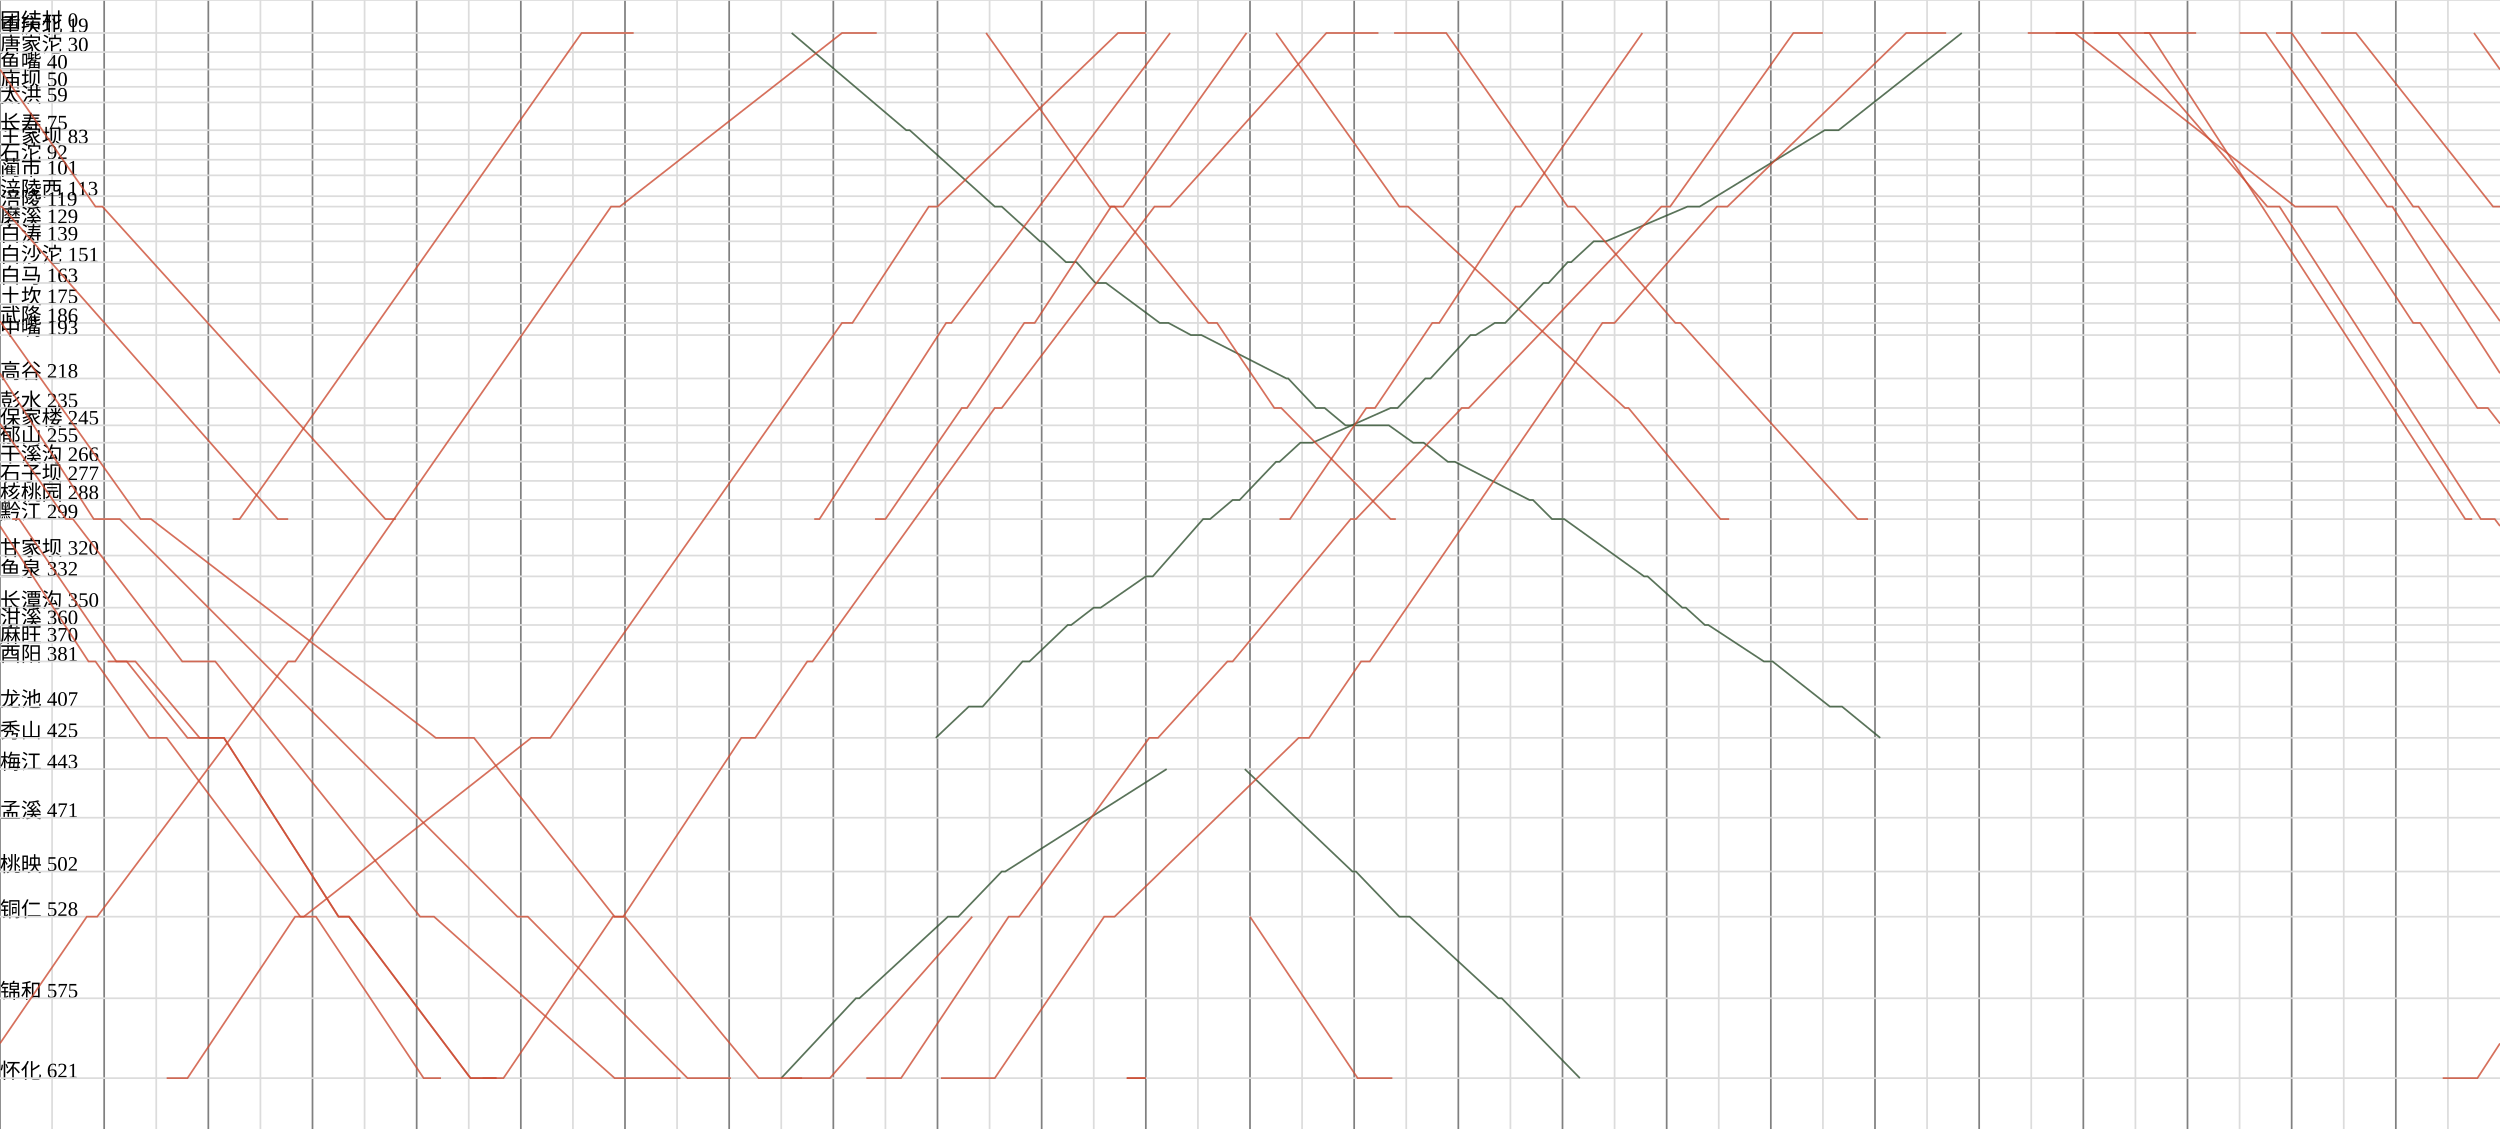
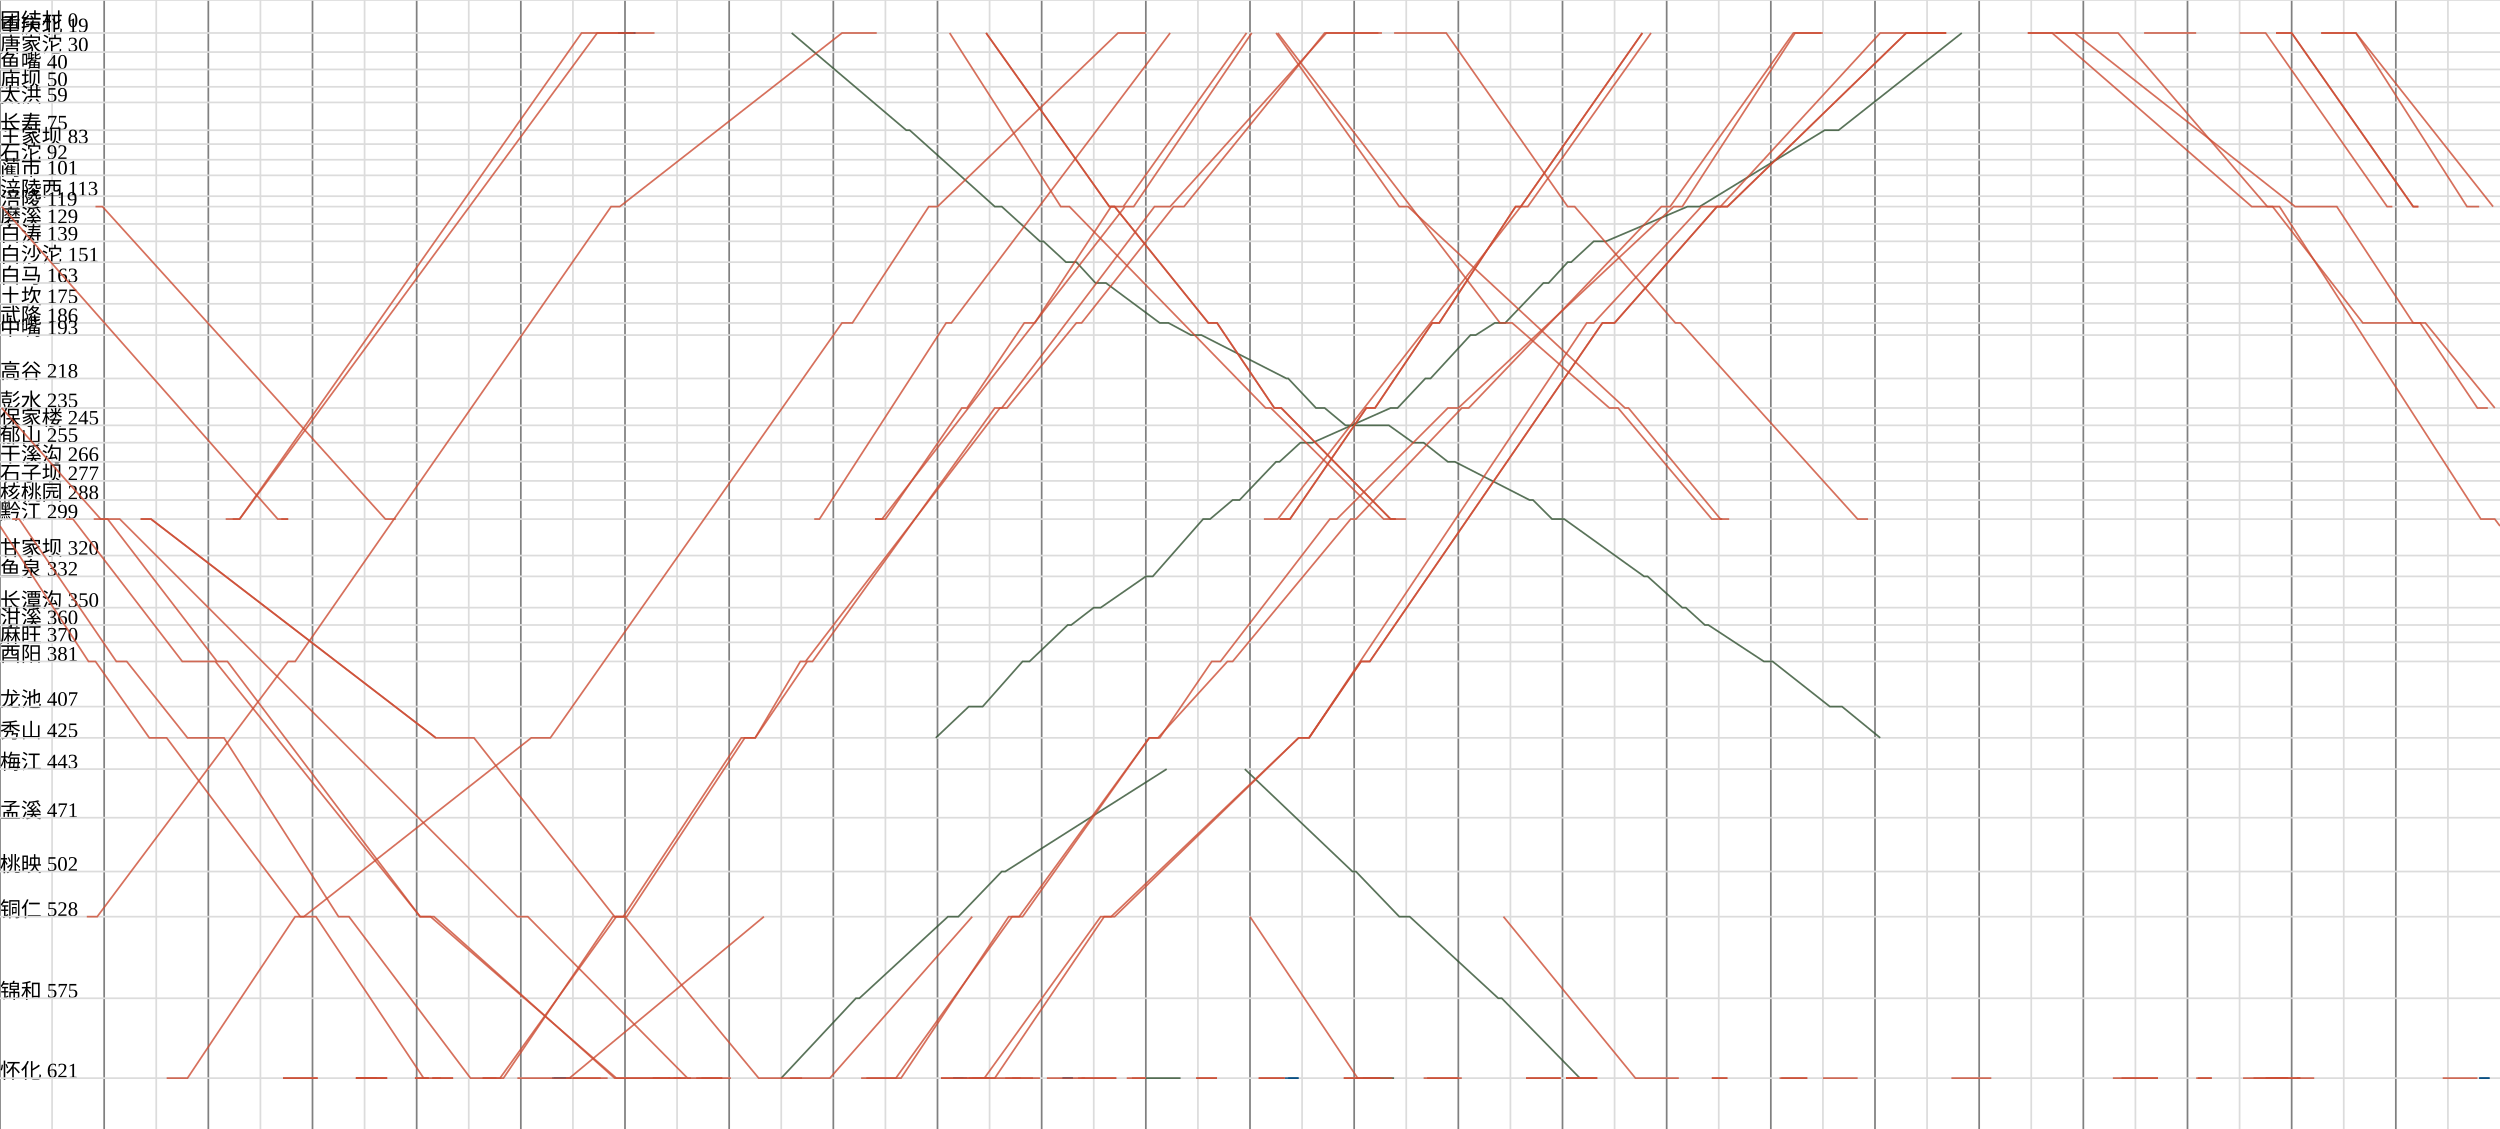
<svg xmlns="http://www.w3.org/2000/svg" width="1440" height="650" version="1.1">
  <style>
line,polyline {
  stroke-width:1
}
line.hour {
  stroke:rgb(128,128,128);
}
line.halfhour, line.station {
  stroke:rgb(220,220,220);
}
polyline {
  fill:none;opacity:0.8;
}
.polylineG {
  stroke:#3d668f;
}
.polylineD {
  stroke:#a80022;
}
.polylineC {
  stroke:#bf9540;
}
.polylineZ {
  stroke:#004a80;
}
.polylineT {
  stroke:#123da1;
}
.polylineK {
  stroke:#cc4c33;
}
.polyline1,
.polyline2,
.polyline3,
.polyline4,
.polyline5,
.polyline6,
.polyline7,
.polyline8,
.polyline9 {
  stroke: #305030
}
.temp{
  stroke-dasharray:10 2
}
.peak{
  stroke-dasharray:9 1 1 1
}
</style>
  <line class="hour" x1="0" y1="0" x2="0" y2="3000" />
  <line class="halfhour" x1="30" y1="0" x2="30" y2="3000" />
  <line class="hour" x1="60" y1="0" x2="60" y2="3000" />
  <line class="halfhour" x1="90" y1="0" x2="90" y2="3000" />
  <line class="hour" x1="120" y1="0" x2="120" y2="3000" />
  <line class="halfhour" x1="150" y1="0" x2="150" y2="3000" />
  <line class="hour" x1="180" y1="0" x2="180" y2="3000" />
  <line class="halfhour" x1="210" y1="0" x2="210" y2="3000" />
  <line class="hour" x1="240" y1="0" x2="240" y2="3000" />
  <line class="halfhour" x1="270" y1="0" x2="270" y2="3000" />
  <line class="hour" x1="300" y1="0" x2="300" y2="3000" />
  <line class="halfhour" x1="330" y1="0" x2="330" y2="3000" />
  <line class="hour" x1="360" y1="0" x2="360" y2="3000" />
  <line class="halfhour" x1="390" y1="0" x2="390" y2="3000" />
  <line class="hour" x1="420" y1="0" x2="420" y2="3000" />
  <line class="halfhour" x1="450" y1="0" x2="450" y2="3000" />
  <line class="hour" x1="480" y1="0" x2="480" y2="3000" />
  <line class="halfhour" x1="510" y1="0" x2="510" y2="3000" />
  <line class="hour" x1="540" y1="0" x2="540" y2="3000" />
  <line class="halfhour" x1="570" y1="0" x2="570" y2="3000" />
  <line class="hour" x1="600" y1="0" x2="600" y2="3000" />
  <line class="halfhour" x1="630" y1="0" x2="630" y2="3000" />
  <line class="hour" x1="660" y1="0" x2="660" y2="3000" />
  <line class="halfhour" x1="690" y1="0" x2="690" y2="3000" />
  <line class="hour" x1="720" y1="0" x2="720" y2="3000" />
  <line class="halfhour" x1="750" y1="0" x2="750" y2="3000" />
  <line class="hour" x1="780" y1="0" x2="780" y2="3000" />
  <line class="halfhour" x1="810" y1="0" x2="810" y2="3000" />
  <line class="hour" x1="840" y1="0" x2="840" y2="3000" />
  <line class="halfhour" x1="870" y1="0" x2="870" y2="3000" />
  <line class="hour" x1="900" y1="0" x2="900" y2="3000" />
  <line class="halfhour" x1="930" y1="0" x2="930" y2="3000" />
  <line class="hour" x1="960" y1="0" x2="960" y2="3000" />
  <line class="halfhour" x1="990" y1="0" x2="990" y2="3000" />
  <line class="hour" x1="1020" y1="0" x2="1020" y2="3000" />
  <line class="halfhour" x1="1050" y1="0" x2="1050" y2="3000" />
  <line class="hour" x1="1080" y1="0" x2="1080" y2="3000" />
  <line class="halfhour" x1="1110" y1="0" x2="1110" y2="3000" />
  <line class="hour" x1="1140" y1="0" x2="1140" y2="3000" />
  <line class="halfhour" x1="1170" y1="0" x2="1170" y2="3000" />
  <line class="hour" x1="1200" y1="0" x2="1200" y2="3000" />
  <line class="halfhour" x1="1230" y1="0" x2="1230" y2="3000" />
  <line class="hour" x1="1260" y1="0" x2="1260" y2="3000" />
  <line class="halfhour" x1="1290" y1="0" x2="1290" y2="3000" />
  <line class="hour" x1="1320" y1="0" x2="1320" y2="3000" />
  <line class="halfhour" x1="1350" y1="0" x2="1350" y2="3000" />
  <line class="hour" x1="1380" y1="0" x2="1380" y2="3000" />
  <line class="halfhour" x1="1410" y1="0" x2="1410" y2="3000" />
  <text x="0" y="16">团结村 0</text>
  <line class="station" x1="0" y1="0" x2="1440" y2="0" />
  <text x="0" y="19">重庆北 19</text>
  <line class="station" x1="0" y1="19" x2="1440" y2="19" />
  <text x="0" y="30">唐家沱 30</text>
  <line class="station" x1="0" y1="30" x2="1440" y2="30" />
  <text x="0" y="40">鱼嘴 40</text>
  <line class="station" x1="0" y1="40" x2="1440" y2="40" />
  <text x="0" y="50">庙坝 50</text>
  <line class="station" x1="0" y1="50" x2="1440" y2="50" />
  <text x="0" y="59">太洪 59</text>
  <line class="station" x1="0" y1="59" x2="1440" y2="59" />
  <text x="0" y="75">长寿 75</text>
  <line class="station" x1="0" y1="75" x2="1440" y2="75" />
  <text x="0" y="83">王家坝 83</text>
  <line class="station" x1="0" y1="83" x2="1440" y2="83" />
  <text x="0" y="92">石沱 92</text>
  <line class="station" x1="0" y1="92" x2="1440" y2="92" />
  <text x="0" y="101">蔺市 101</text>
  <line class="station" x1="0" y1="101" x2="1440" y2="101" />
  <text x="0" y="113">涪陵西 113</text>
  <line class="station" x1="0" y1="113" x2="1440" y2="113" />
  <text x="0" y="119">涪陵 119</text>
  <line class="station" x1="0" y1="119" x2="1440" y2="119" />
  <text x="0" y="129">磨溪 129</text>
  <line class="station" x1="0" y1="129" x2="1440" y2="129" />
  <text x="0" y="139">白涛 139</text>
  <line class="station" x1="0" y1="139" x2="1440" y2="139" />
  <text x="0" y="151">白沙沱 151</text>
  <line class="station" x1="0" y1="151" x2="1440" y2="151" />
  <text x="0" y="163">白马 163</text>
  <line class="station" x1="0" y1="163" x2="1440" y2="163" />
  <text x="0" y="175">土坎 175</text>
  <line class="station" x1="0" y1="175" x2="1440" y2="175" />
  <text x="0" y="186">武隆 186</text>
  <line class="station" x1="0" y1="186" x2="1440" y2="186" />
  <text x="0" y="193">中嘴 193</text>
  <line class="station" x1="0" y1="193" x2="1440" y2="193" />
  <text x="0" y="218">高谷 218</text>
  <line class="station" x1="0" y1="218" x2="1440" y2="218" />
  <text x="0" y="235">彭水 235</text>
  <line class="station" x1="0" y1="235" x2="1440" y2="235" />
  <text x="0" y="245">保家楼 245</text>
  <line class="station" x1="0" y1="245" x2="1440" y2="245" />
  <text x="0" y="255">郁山 255</text>
  <line class="station" x1="0" y1="255" x2="1440" y2="255" />
  <text x="0" y="266">干溪沟 266</text>
  <line class="station" x1="0" y1="266" x2="1440" y2="266" />
  <text x="0" y="277">石子坝 277</text>
  <line class="station" x1="0" y1="277" x2="1440" y2="277" />
  <text x="0" y="288">核桃园 288</text>
  <line class="station" x1="0" y1="288" x2="1440" y2="288" />
  <text x="0" y="299">黔江 299</text>
  <line class="station" x1="0" y1="299" x2="1440" y2="299" />
  <text x="0" y="320">甘家坝 320</text>
  <line class="station" x1="0" y1="320" x2="1440" y2="320" />
  <text x="0" y="332">鱼泉 332</text>
  <line class="station" x1="0" y1="332" x2="1440" y2="332" />
  <text x="0" y="350">长潭沟 350</text>
  <line class="station" x1="0" y1="350" x2="1440" y2="350" />
  <text x="0" y="360">泔溪 360</text>
  <line class="station" x1="0" y1="360" x2="1440" y2="360" />
  <text x="0" y="370">麻旺 370</text>
  <line class="station" x1="0" y1="370" x2="1440" y2="370" />
  <text x="0" y="381">酉阳 381</text>
  <line class="station" x1="0" y1="381" x2="1440" y2="381" />
  <text x="0" y="407">龙池 407</text>
  <line class="station" x1="0" y1="407" x2="1440" y2="407" />
  <text x="0" y="425">秀山 425</text>
  <line class="station" x1="0" y1="425" x2="1440" y2="425" />
  <text x="0" y="443">梅江 443</text>
  <line class="station" x1="0" y1="443" x2="1440" y2="443" />
  <text x="0" y="471">孟溪 471</text>
  <line class="station" x1="0" y1="471" x2="1440" y2="471" />
  <text x="0" y="502">桃映 502</text>
  <line class="station" x1="0" y1="502" x2="1440" y2="502" />
  <text x="0" y="528">铜仁 528</text>
  <line class="station" x1="0" y1="528" x2="1440" y2="528" />
  <text x="0" y="575">锦和 575</text>
  <line class="station" x1="0" y1="575" x2="1440" y2="575" />
  <text x="0" y="621">怀化 621</text>
  <line class="station" x1="0" y1="621" x2="1440" y2="621" />
-   <polyline name="_5609" class="polyline5" points="456,19 522,75 524,75 573,119 577,119 599,139 601,139 614,151 620,151 631,163 637,163 668,186 673,186 686,193 692,193 741,218 742,218 758,235 763,235 775,245 800,245 814,255 820,255 834,266 838,266 881,288 883,288 894,299 901,299 947,332 949,332 969,350 971,350 982,360 984,360 1016,381 1021,381 1054,407 1061,407 1083,425 " />
-   <polyline name="_5610" class="polyline5" points="539,425 558,407 566,407 589,381 593,381 615,360 617,360 630,350 634,350 660,332 664,332 693,299 697,299 710,288 714,288 735,266 737,266 749,255 756,255 801,235 805,235 821,218 824,218 847,193 850,193 861,186 867,186 889,163 892,163 903,151 905,151 918,139 925,139 972,119 979,119 1051,75 1059,75 1130,19 " />
+   <polyline name="!200710_5609" class="polyline5" points="456,19 522,75 524,75 573,119 577,119 599,139 601,139 614,151 620,151 631,163 637,163 668,186 673,186 686,193 692,193 741,218 742,218 758,235 763,235 775,245 800,245 814,255 820,255 834,266 838,266 881,288 883,288 894,299 901,299 947,332 949,332 969,350 971,350 982,360 984,360 1016,381 1021,381 1054,407 1061,407 1083,425 " />
+   <polyline name="!200710_5610" class="polyline5" points="539,425 558,407 566,407 589,381 593,381 615,360 617,360 630,350 634,350 660,332 664,332 693,299 697,299 710,288 714,288 735,266 737,266 749,255 756,255 801,235 805,235 821,218 824,218 847,193 850,193 861,186 867,186 889,163 892,163 903,151 905,151 918,139 925,139 972,119 979,119 1051,75 1059,75 1130,19 " />
  <polyline name="_7271" class="polyline7" points="717,443 779,502 781,502 806,528 812,528 863,575 865,575 910,621 " />
  <polyline name="_7272" class="polyline7" points="450,621 493,575 495,575 546,528 552,528 577,502 579,502 672,443 " />
-   <polyline name="_K71" class="polylineK" points="737,299 743,299 787,235 792,235 825,186 829,186 873,119 876,119 946,19 " />
-   <polyline name="_K73" class="polylineK" points="568,19 639,119 642,119 696,186 701,186 734,235 738,235 801,299 804,299 " />
-   <polyline name="_K192" class="polylineK" points="134,299 138,299 335,19 365,19 " />
-   <polyline name="_K194" class="polylineK" points="803,19 833,19 903,119 907,119 965,186 968,186 1070,299 1076,299 " />
-   <polyline name="_K578" class="polylineK" points="1337,19 1357,19 1436,119 1440,119 " />
-   <polyline name="_K578+1" class="polylineK" points="0,119 1,119 160,299 166,299 " />
-   <polyline name="_K586" class="polylineK" points="499,621 519,621 581,528 587,528 662,425 667,425 707,381 710,381 778,299 781,299 842,235 846,235 957,119 962,119 1033,19 1050,19 " />
-   <polyline name="_K588" class="polylineK" points="1290,19 1305,19 1375,119 1378,119 1440,215 " />
-   <polyline name="_K588+1" class="polylineK" points="0,215 54,299 69,299 298,528 304,528 396,621 421,621 " />
-   <polyline name="_K652" class="polylineK" points="1168,19 1195,19 1322,119 1346,119 1390,186 1394,186 1427,235 1433,235 1440,244 " />
-   <polyline name="_K652+1" class="polylineK" points="0,244 38,299 42,299 105,381 124,381 242,528 250,528 354,621 392,621 " />
-   <polyline name="_K654" class="polylineK" points="1407,621 1427,621 1440,601 " />
-   <polyline name="_K654+1" class="polylineK" points="0,601 50,528 56,528 166,381 170,381 352,119 357,119 485,19 505,19 " />
-   <polyline name="_K687" class="polylineK" points="735,19 806,119 811,119 936,235 938,235 991,299 996,299 " />
-   <polyline name="_K688" class="polylineK" points="469,299 472,299 545,186 548,186 674,19 " />
-   <polyline name="_K726" class="polylineK" points="649,621 660,621 " />
-   <polyline name="200414-26_K726+0" class="polylineK" points="649,621 660,621 " />
+   <polyline name="200410-0630_7274" class="polyline7" points="660,621 680,621 " />
+   <polyline name="200701-09|11-21_7274+0" class="polyline7" points="785,621 803,621 " />
+   <polyline name="200411-0701_Z49" class="polylineZ" points="356,19 366,19 " />
+   <polyline name="200702-22_Z49+0" class="polylineZ" points="356,19 366,19 " />
+   <polyline name="200411-24_Z77" class="polylineZ" points="740,621 748,621 " />
+   <polyline name="200710|13-22_Z77+0" class="polylineZ" points="742,621 748,621 " />
+   <polyline name="200411-0701_Z149" class="polylineZ" points="319,621 329,621 " />
+   <polyline name="200702-22_Z149+0" class="polylineZ" points="318,621 326,621 " />
+   <polyline name="200411-0701_Z161" class="polylineZ" points="549,621 557,621 " />
+   <polyline name="200702-22_Z161+0" class="polylineZ" points="549,621 555,621 " />
+   <polyline name="200411-0701_Z162" class="polylineZ" points="612,621 618,621 " />
+   <polyline name="200702-22_Z162+0" class="polylineZ" points="612,621 618,621 " />
+   <polyline name="200411-0506_Z257" class="polylineZ" points="769,19 " />
+   <polyline name="200507-0701_Z257+0" class="polylineZ" points="769,19 " />
+   <polyline name="200702-22_Z257+0" class="polylineZ" points="769,19 " />
+   <polyline name="200410-0504_Z258" class="polylineZ" points="872,19 " />
+   <polyline name="200505-0630_Z258+0" class="polylineZ" points="872,19 " />
+   <polyline name="200701-21_Z258+0" class="polylineZ" points="852,19 " />
+   <polyline name="200410-0630_Z288" class="polylineZ" points="1428,621 1434,621 " />
+   <polyline name="200701-21_Z288+0" class="polylineZ" points="1428,621 1434,621 " />
+   <polyline name="200411-0506_K71" class="polylineK" points="737,299 743,299 787,235 792,235 825,186 829,186 873,119 876,119 946,19 " />
+   <polyline name="200507-0701_K71+0" class="polylineK" points="737,299 743,299 787,235 792,235 825,186 829,186 873,119 876,119 946,19 " />
+   <polyline name="200702-22_K71+0" class="polylineK" points="728,299 736,299 876,119 880,119 951,19 " />
+   <polyline name="200410-0504_K73" class="polylineK" points="568,19 639,119 642,119 696,186 701,186 734,235 738,235 801,299 804,299 " />
+   <polyline name="200505-0630_K73+0" class="polylineK" points="568,19 639,119 642,119 696,186 701,186 734,235 738,235 801,299 804,299 " />
+   <polyline name="200701-21_K73+0" class="polylineK" points="547,19 611,119 616,119 729,235 732,235 797,299 810,299 " />
+   <polyline name="200411-0701_K79" class="polylineK" points="879,621 899,621 " />
+   <polyline name="200702-22_K79+0" class="polylineK" points="879,621 899,621 " />
+   <polyline name="200411-0701_K80" class="polylineK" points="560,621 570,621 " />
+   <polyline name="200702-22_K80+0" class="polylineK" points="558,621 570,621 " />
+   <polyline name="200411-0701_K111" class="polylineK" points="689,621 701,621 " />
+   <polyline name="200702-22_K111+0" class="polylineK" points="689,621 701,621 " />
+   <polyline name="200410-0630_K112" class="polylineK" points="986,621 995,621 " />
+   <polyline name="200701-21_K112+0" class="polylineK" points="986,621 995,621 " />
+   <polyline name="200411-0701_K136" class="polylineK" points="1025,621 1041,621 " />
+   <polyline name="200702-22_K136+0" class="polylineK" points="1026,621 1041,621 " />
+   <polyline name="200411-0701_K138" class="polylineK" points="603,621 625,621 " />
+   <polyline name="200702-22_K138+0" class="polylineK" points="583,621 595,621 " />
+   <polyline name="200411-0701_K192" class="polylineK" points="134,299 138,299 335,19 365,19 " />
+   <polyline name="200702-22_K192+0" class="polylineK" points="130,299 138,299 344,19 377,19 " />
+   <polyline name="200410-0630_K194" class="polylineK" points="803,19 833,19 903,119 907,119 965,186 968,186 1070,299 1076,299 " />
+   <polyline name="200411-0701_K404" class="polylineK" points="1124,621 1147,621 " />
+   <polyline name="200702-22_K404+0" class="polylineK" points="1050,621 1070,621 " />
+   <polyline name="200411-0523|0623-0701_K473" class="polylineK" points="1222,621 1243,621 " />
+   <polyline name="200702-22_K473+0" class="polylineK" points="1217,621 1243,621 " />
+   <polyline name="200411-0603|23-30_K474" class="polylineK" points="621,621 643,621 " />
+   <polyline name="200702-22_K474+0" class="polylineK" points="623,621 643,621 " />
+   <polyline name="200411-25|0624-0701_K478" class="polylineK" points="376,621 386,621 " />
+   <polyline name="200702-10|12-22_K478+0" class="polylineK" points="376,621 386,621 " />
+   <polyline name="200411-0615|17-0701_K491" class="polylineK" points="725,621 740,621 " />
+   <polyline name="200702-22_K491+0" class="polylineK" points="725,621 740,621 " />
+   <polyline name="200411-0701_K492" class="polylineK" points="239,621 247,621 " />
+   <polyline name="200702-22_K492+0" class="polylineK" points="239,621 247,621 " />
+   <polyline name="200411-0506_K495" class="polylineK" points="902,621 920,621 " />
+   <polyline name="200507-0701_K495+0" class="polylineK" points="902,621 920,621 " />
+   <polyline name="200702-22_K495+0" class="polylineK" points="902,621 920,621 " />
+   <polyline name="200410-0630_K496" class="polylineK" points="1265,621 1274,621 " />
+   <polyline name="200701-21_K496+0" class="polylineK" points="1266,621 1274,621 " />
+   <polyline name="200410-23_K578" class="polylineK" points="1337,19 1357,19 1436,119 " />
+   <polyline name="200411-24_K578+0" class="polylineK" points="1,119 160,299 166,299 " />
+   <polyline name="200714-21_K578+0" class="polylineK" points="1337,19 1357,19 1421,119 1428,119 " />
+   <polyline name="200715-22_K578+0" class="polylineK" points="162,299 166,299 " />
+   <polyline name="200411-0701_K586" class="polylineK" points="499,621 519,621 581,528 587,528 662,425 667,425 707,381 710,381 778,299 781,299 842,235 846,235 957,119 962,119 1033,19 1050,19 " />
+   <polyline name="200702-22_K586+0" class="polylineK" points="496,621 516,621 583,528 589,528 662,425 668,425 698,381 703,381 766,299 770,299 834,235 840,235 964,119 969,119 1034,19 1049,19 " />
+   <polyline name="!200613_K588" class="polylineK" points="1290,19 1305,19 1375,119 1378,119 " />
+   <polyline name="!200614_K588+0" class="polylineK" points="54,299 69,299 298,528 304,528 396,621 421,621 " />
+   <polyline name="200410-24|0523-0602|13-30_K652" class="polylineK" points="1168,19 1195,19 1322,119 1346,119 1390,186 1394,186 1427,235 1433,235 " />
+   <polyline name="200411-25|0524-0603|14-0701_K652+0" class="polylineK" points="38,299 42,299 105,381 124,381 242,528 250,528 354,621 392,621 " />
+   <polyline name="200701-21_K652+0" class="polylineK" points="1168,19 1182,19 1297,119 1309,119 1361,186 1397,186 1437,235 " />
+   <polyline name="200702-22_K652+0" class="polylineK" points="1,235 58,299 62,299 125,381 131,381 242,528 248,528 355,621 380,621 " />
+   <polyline name="200410-29|0622-29|0701-17_K654" class="polylineK" points="1407,621 1427,621 " />
+   <polyline name="200411-30|0623-30|0702-18_K654+0" class="polylineK" points="50,528 56,528 166,381 170,381 352,119 357,119 485,19 505,19 " />
+   <polyline name="200410-0630_K687" class="polylineK" points="735,19 806,119 811,119 936,235 938,235 991,299 996,299 " />
+   <polyline name="200701-21_K687+0" class="polylineK" points="736,19 864,186 871,186 927,235 932,235 986,299 992,299 " />
+   <polyline name="200411-0701_K688" class="polylineK" points="469,299 472,299 545,186 548,186 674,19 " />
+   <polyline name="200702-22_K688+0" class="polylineK" points="676,19 " />
+   <polyline name="200411-0701_K726" class="polylineK" points="649,621 660,621 " />
+   <polyline name="200702-22_K726+0" class="polylineK" points="652,621 660,621 " />
+   <polyline name="200412-0702_K728" class="polylineK" points="1305,621 1325,621 " />
+   <polyline name="200703-23_K728+0" class="polylineK" points="1305,621 1325,621 " />
  <polyline name="_K777" class="polylineK" points="96,621 108,621 170,528 175,528 306,425 317,425 485,186 491,186 535,119 540,119 644,19 660,19 " />
  <polyline name="_K778" class="polylineK" points="1184,19 1220,19 1306,119 1313,119 1429,299 1437,299 1440,303 " />
  <polyline name="_K778+1" class="polylineK" points="0,303 51,381 55,381 86,425 96,425 173,528 182,528 244,621 254,621 " />
-   <polyline name="200410-12|14|0504-12_K813" class="polylineK" points="1235,19 1265,19 " />
-   <polyline name="200411-13|15|0505-13_K813+0" class="polylineK" points="7,299 11,299 67,381 73,381 108,425 129,425 195,528 201,528 271,621 286,621 " />
-   <polyline name="200413-26_K813+0" class="polylineK" points="1206,19 1238,19 1420,299 1424,299 " />
-   <polyline name="200414-27_K813+0" class="polylineK" points="62,381 78,381 115,425 129,425 195,528 201,528 271,621 286,621 " />
-   <polyline name="_K814" class="polylineK" points="278,621 290,621 353,528 359,528 427,425 435,425 465,381 468,381 573,235 577,235 665,119 674,119 764,19 794,19 " />
-   <polyline name="_K835" class="polylineK" points="1311,19 1320,19 1390,119 1393,119 1440,185 " />
-   <polyline name="_K835+1" class="polylineK" points="0,185 81,299 87,299 251,425 273,425 354,528 360,528 437,621 462,621 " />
-   <polyline name="_K836" class="polylineK" points="542,621 573,621 636,528 642,528 748,425 754,425 784,381 789,381 923,186 930,186 989,119 995,119 1098,19 1121,19 " />
-   <polyline name="_K1077" class="polylineK" points="1425,19 1440,40 " />
-   <polyline name="_K1077+1" class="polylineK" points="0,40 55,119 59,119 222,299 228,299 " />
-   <polyline name="_K1078" class="polylineK" points="504,299 510,299 554,235 557,235 590,186 596,186 640,119 647,119 718,19 " />
-   <polyline name="_K9063" class="polylineK" points="720,528 782,621 802,621 " />
-   <polyline name="_K9064" class="polylineK" points="455,621 478,621 560,528 " />
+   <polyline name="200411-0506_K807" class="polylineK" points="1275,621 " />
+   <polyline name="200507-09|0623-30_K807+0" class="polylineK" points="1275,621 " />
+   <polyline name="200702-22_K807+0" class="polylineK" points="1019,621 " />
+   <polyline name="200410-0504_K808" class="polylineK" points="720,621 " />
+   <polyline name="200505-0629_K808+0" class="polylineK" points="720,621 " />
+   <polyline name="200630-0721_K808+0" class="polylineK" points="913,621 " />
+   <polyline name="!200609|0710_K813" class="polylineK" points="1235,19 1265,19 " />
+   <polyline name="!200610|0711_K813+0" class="polylineK" points="7,299 11,299 67,381 73,381 108,425 129,425 195,528 201,528 271,621 286,621 " />
+   <polyline name="200411-0701_K814" class="polylineK" points="278,621 290,621 353,528 359,528 427,425 435,425 465,381 468,381 573,235 577,235 665,119 674,119 764,19 794,19 " />
+   <polyline name="200702-22_K814+0" class="polylineK" points="278,621 288,621 355,528 361,528 429,425 435,425 461,381 464,381 576,235 580,235 620,186 623,186 676,119 682,119 763,19 796,19 " />
+   <polyline name="200411-0506_K833" class="polylineK" points="205,621 223,621 " />
+   <polyline name="200507-12|23-0612|14-0701_K833+0" class="polylineK" points="205,621 223,621 " />
+   <polyline name="200702-22_K833+0" class="polylineK" points="205,621 223,621 " />
+   <polyline name="200411-0510|21-0701_K834" class="polylineK" points="205,621 217,621 " />
+   <polyline name="200702-22_K834+0" class="polylineK" points="205,621 217,621 " />
+   <polyline name="200410-0515|0628-0709|11-21_K835" class="polylineK" points="1311,19 1320,19 1390,119 1393,119 " />
+   <polyline name="200411-0516|0629-0710|12-22_K835+0" class="polylineK" points="81,299 87,299 251,425 273,425 354,528 360,528 437,621 462,621 " />
+   <polyline name="200411-27|0524-30|0701_K836" class="polylineK" points="542,621 573,621 636,528 642,528 748,425 754,425 784,381 789,381 923,186 930,186 989,119 995,119 1098,19 1121,19 " />
+   <polyline name="200702-22_K836+0" class="polylineK" points="542,621 567,621 634,528 640,528 748,425 754,425 914,186 918,186 980,119 991,119 1083,19 1121,19 " />
+   <polyline name="200411-0701_K848" class="polylineK" points="404,621 416,621 " />
+   <polyline name="200702-10|12-22_K848+0" class="polylineK" points="401,621 416,621 " />
+   <polyline name="200410-0525|0624-30_K876" class="polylineK" points="1323,621 1333,621 " />
+   <polyline name="200701-09_K876+0" class="polylineK" points="1310,621 1318,621 " />
+   <polyline name="200411-0701_K944" class="polylineK" points="163,621 183,621 " />
+   <polyline name="200702-10|12-22_K944+0" class="polylineK" points="163,621 183,621 " />
+   <polyline name="200411-25|0623-0701_K946" class="polylineK" points="774,621 795,621 " />
+   <polyline name="200702-22_K946+0" class="polylineK" points="774,621 795,621 " />
+   <polyline name="!200710_K1077" class="polylineK" points="1425,19 " />
+   <polyline name="!200711_K1077+0" class="polylineK" points="55,119 59,119 222,299 228,299 " />
+   <polyline name="200411-0701_K1078" class="polylineK" points="504,299 510,299 554,235 557,235 590,186 596,186 640,119 647,119 718,19 " />
+   <polyline name="200702-22_K1078+0" class="polylineK" points="504,299 508,299 648,119 653,119 721,19 " />
+   <polyline name="200411-25|0624-0701_K1235" class="polylineK" points="330,621 350,621 " />
+   <polyline name="200702-22_K1235+0" class="polylineK" points="326,621 346,621 " />
+   <polyline name="200411-0608|15|26-0701_K1236" class="polylineK" points="249,621 261,621 " />
+   <polyline name="200702-22_K1236+0" class="polylineK" points="249,621 261,621 " />
+   <polyline name="200411-0529|0630-0701_K1271" class="polylineK" points="388,621 398,621 " />
+   <polyline name="200702-22_K1271+0" class="polylineK" points="385,621 395,621 " />
+   <polyline name="200410-0530|0630_K1473" class="polylineK" points="1298,621 1318,621 " />
+   <polyline name="200701-02|05-15_K1473+0" class="polylineK" points="1292,621 1318,621 " />
+   <polyline name="200411-0606|11-30_K2286" class="polylineK" points="579,621 599,621 " />
+   <polyline name="200704-22_K2286+0" class="polylineK" points="568,621 588,621 " />
+   <polyline name="200412-0509|0602|24-0701_K2288" class="polylineK" points="822,621 842,621 " />
+   <polyline name="200703-23_K2288+0" class="polylineK" points="820,621 840,621 " />
+   <polyline name="200410-0630_K9063" class="polylineK" points="720,528 782,621 802,621 " />
+   <polyline name="200701-21_K9063+0" class="polylineK" points="866,528 942,621 967,621 " />
+   <polyline name="200411-0630_K9064" class="polylineK" points="455,621 478,621 560,528 " />
+   <polyline name="200701-22_K9064+0" class="polylineK" points="298,621 328,621 440,528 " />
+   <polyline name="200501|05_K9363" class="polylineK" points="1311,19 1320,19 1390,119 1393,119 " />
+   <polyline name="200502|06_K9363+0" class="polylineK" points="81,299 87,299 251,425 " />
+   <polyline name="200501-02|06_K9364" class="polylineK" points="754,425 784,381 789,381 923,186 930,186 989,119 995,119 1098,19 1121,19 " />
</svg>
